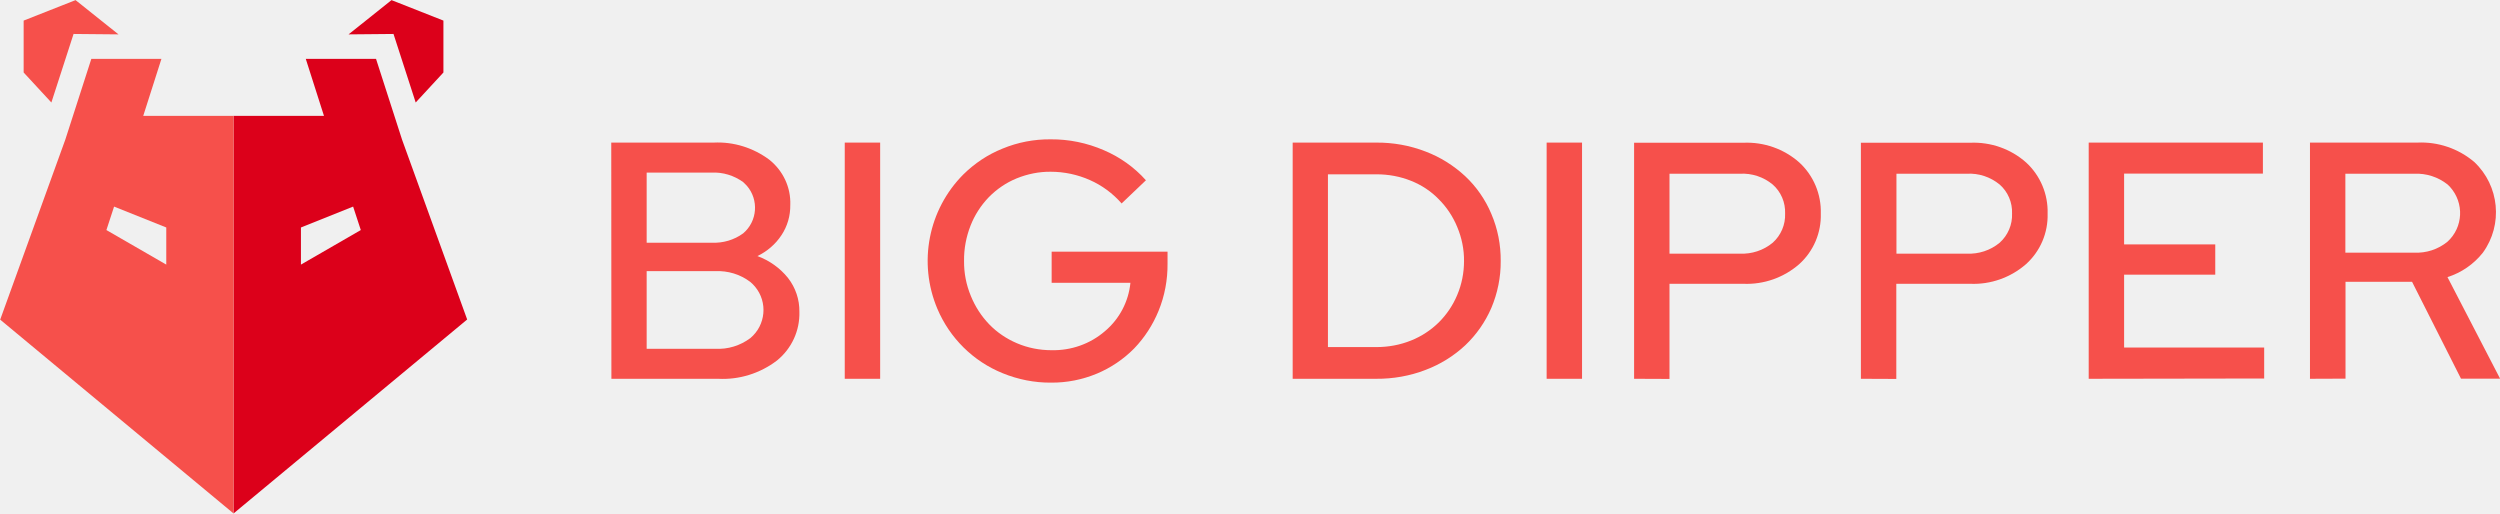
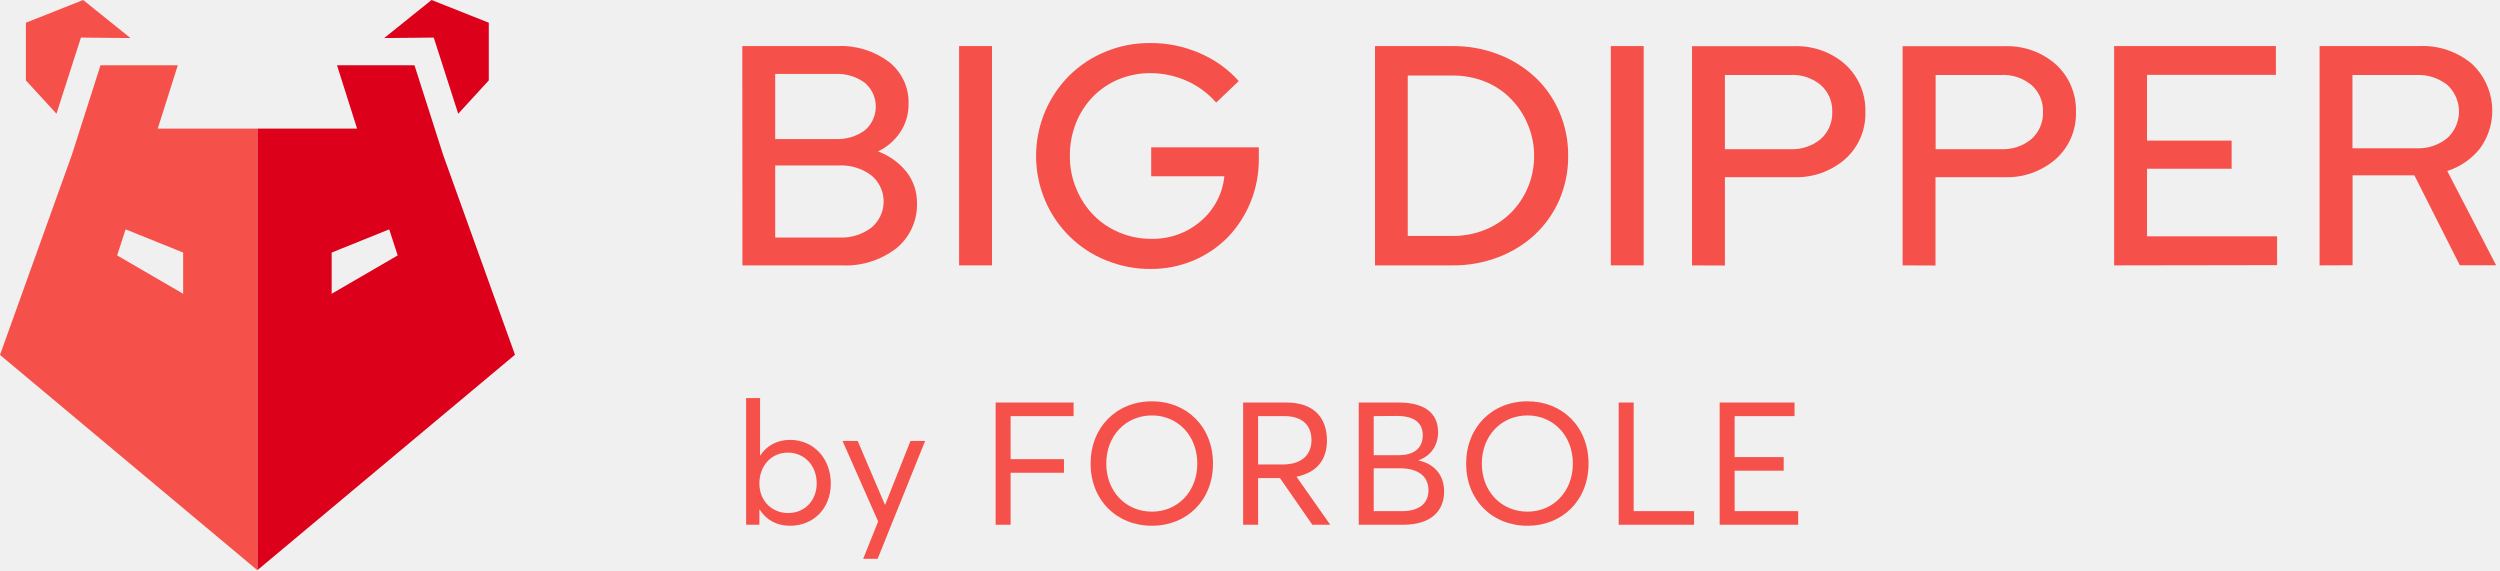
- <svg xmlns="http://www.w3.org/2000/svg" version="1.1" id="home" x="0px" y="0px" viewBox="0 0 175.81 36.11" style="enable-background:new 0 0 175.81 36.11;" xml:space="preserve">
-   <style type="text/css">
- 	.st0{fill:none;}
- 	.st1{stroke:#000000;stroke-width:0.14;stroke-miterlimit:10;}
- 	.st2{fill:#FD3B4C;}
- 	.st3{fill-rule:evenodd;clip-rule:evenodd;fill:#F4863B;}
- 	.st4{fill:#FFFFFF;}
- 	.st5{fill-rule:evenodd;clip-rule:evenodd;fill:#5C7BFC;}
- 	.st6{fill-rule:evenodd;clip-rule:evenodd;fill:#FEB92B;}
- 	.st7{fill-rule:evenodd;clip-rule:evenodd;fill:#3EAF66;}
- 	.st8{fill:#8F4DDB;}
- 	.st9{fill:#1D1E22;}
- 	.st10{fill:#FD565F;}
- 	.st11{fill:#25282D;}
- 	.st12{fill:#E6E6E6;}
- 	.st13{fill-rule:evenodd;clip-rule:evenodd;fill:#FD3B4C;}
- 	.st14{fill-rule:evenodd;clip-rule:evenodd;fill:#FFFFFF;}
- 	.st15{fill:#12B263;}
- 	.st16{fill:#3EAF66;}
- 	.st17{fill:#DC001A;}
- 	.st18{fill:#F6504B;}
- </style>
-   <g>
-     <g id="Group_20765_1_" transform="translate(11.553 9.938)">
-       <path id="Path_45208_3_" class="st17" d="M16.12-7.55l1.56,4.82l1.95-2.11v-3.65l-3.65-1.44l-3.02,2.41L16.12-7.55z" />
-       <path id="Path_45209_3_" class="st17" d="M16.72-0.12L16.72-0.12L14.89-5.8H9.95l1.28,4.01H4.87v27.96L21.3,12.53L16.72-0.12z     M9.61,8.67V6.06l3.67-1.47l0.54,1.65L9.61,8.67z" />
-       <path id="Path_45210_3_" class="st18" d="M-6.38-7.55l-1.56,4.82l-1.95-2.11v-3.65l3.65-1.44l3.02,2.41L-6.38-7.55z" />
-       <path id="Path_45211_3_" class="st18" d="M-1.48-1.79L-0.2-5.8h-4.93l-1.83,5.68l0,0l-4.58,12.66L4.87,26.17V-1.79L-1.48-1.79z     M0.14,8.67l-4.21-2.43l0.54-1.65l3.67,1.47V8.67z" />
-     </g>
-     <g id="Group_20766_1_" transform="translate(54.536 19.708)">
-       <path id="Path_45212_1_" class="st18" d="M-11.55-9.68h7.2c1.4-0.07,2.78,0.36,3.91,1.2c0.97,0.77,1.53,1.95,1.48,3.19    c0.01,0.75-0.2,1.49-0.62,2.12C0-2.53-0.59-2.03-1.27-1.7c0.84,0.31,1.59,0.84,2.15,1.54c0.53,0.68,0.81,1.51,0.8,2.37    C1.72,3.54,1.14,4.8,0.11,5.64c-1.19,0.91-2.66,1.37-4.15,1.29h-7.5L-11.55-9.68z M-4.5-7.57h-4.56v4.93h4.56    c0.8,0.04,1.59-0.19,2.23-0.66c1-0.85,1.11-2.35,0.26-3.34C-2.09-6.73-2.18-6.82-2.27-6.9C-2.92-7.37-3.7-7.61-4.5-7.57z     M-4.24,4.82c0.89,0.05,1.76-0.22,2.47-0.75c1.09-0.91,1.24-2.53,0.33-3.62c-0.1-0.12-0.21-0.23-0.33-0.33    c-0.71-0.54-1.58-0.8-2.47-0.76h-4.82v5.46H-4.24z" />
-       <path id="Path_45213_1_" class="st18" d="M4.87,6.93V-9.68h2.49V6.93H4.87z" />
-       <path id="Path_45214_1_" class="st18" d="M27.57-1.16c0.01,1.13-0.2,2.26-0.63,3.31c-0.4,0.98-0.98,1.88-1.72,2.65    c-0.74,0.75-1.63,1.35-2.6,1.76c-1.03,0.43-2.13,0.65-3.24,0.64c-1.17,0.01-2.32-0.22-3.4-0.66c-2.08-0.84-3.73-2.48-4.6-4.54    c-1.36-3.23-0.64-6.96,1.83-9.44c0.79-0.78,1.72-1.4,2.74-1.81c1.08-0.45,2.23-0.67,3.4-0.66c1.28-0.01,2.55,0.25,3.73,0.76    c1.13,0.48,2.15,1.2,2.97,2.12L24.34-5.4c-0.62-0.71-1.38-1.27-2.24-1.65c-0.86-0.38-1.8-0.58-2.74-0.58    c-0.83-0.01-1.65,0.16-2.41,0.47c-0.73,0.3-1.39,0.75-1.95,1.32c-0.55,0.57-0.99,1.25-1.28,1.99c-0.31,0.79-0.47,1.63-0.46,2.48    c-0.01,0.85,0.15,1.69,0.48,2.48c0.3,0.74,0.74,1.42,1.29,1.99c0.55,0.57,1.22,1.02,1.95,1.33c0.77,0.33,1.6,0.49,2.43,0.49    c1.38,0.03,2.72-0.44,3.76-1.34c1.02-0.86,1.66-2.08,1.79-3.4h-5.54v-2.19h8.15V-1.16z" />
-       <path id="Path_45215_1_" class="st18" d="M36.37,6.93V-9.68h5.87c1.19-0.01,2.37,0.2,3.48,0.63c1.03,0.39,1.97,0.98,2.78,1.73    c0.79,0.74,1.42,1.65,1.84,2.65c0.45,1.05,0.67,2.18,0.66,3.32c0.01,1.13-0.22,2.26-0.66,3.3c-0.43,0.99-1.05,1.88-1.83,2.62    c-0.8,0.75-1.75,1.34-2.78,1.73c-1.11,0.43-2.3,0.64-3.49,0.63L36.37,6.93z M42.27-7.45h-3.42V4.7h3.42    c0.83,0,1.65-0.15,2.42-0.46c0.73-0.29,1.4-0.73,1.96-1.28c0.55-0.55,0.99-1.2,1.29-1.92c0.32-0.75,0.48-1.57,0.48-2.38    c0.01-0.83-0.16-1.65-0.48-2.41c-0.3-0.73-0.74-1.39-1.29-1.94C46.1-6.26,45.43-6.7,44.7-6.99C43.93-7.3,43.1-7.45,42.27-7.45    L42.27-7.45z" />
-       <path id="Path_45216_1_" class="st18" d="M54.23,6.93V-9.68h2.49V6.93H54.23z" />
-       <path id="Path_45217_1_" class="st18" d="M60.38,6.93v-16.6h7.69c1.44-0.06,2.85,0.43,3.93,1.39c1,0.92,1.55,2.23,1.51,3.59    c0.04,1.35-0.51,2.65-1.52,3.56c-1.08,0.94-2.48,1.44-3.92,1.38h-5.2v6.69L60.38,6.93z M67.81-7.49h-4.94v5.62h4.94    c0.84,0.04,1.67-0.23,2.32-0.77c0.58-0.52,0.9-1.27,0.87-2.05c0.03-0.78-0.29-1.53-0.87-2.04C69.48-7.27,68.65-7.54,67.81-7.49z" />
-       <path id="Path_45218_1_" class="st18" d="M76.33,6.93v-16.6h7.69c1.44-0.06,2.85,0.43,3.93,1.39c1,0.92,1.55,2.23,1.51,3.59    c0.04,1.35-0.51,2.65-1.52,3.56c-1.08,0.94-2.48,1.44-3.92,1.38h-5.2v6.69L76.33,6.93z M83.77-7.49h-4.94v5.62h4.94    c0.84,0.04,1.67-0.23,2.32-0.77c0.58-0.52,0.9-1.27,0.87-2.05c0.03-0.78-0.29-1.53-0.87-2.04C85.43-7.27,84.61-7.54,83.77-7.49    L83.77-7.49z" />
-       <path id="Path_45219_1_" class="st18" d="M92.35,6.93V-9.68h12.25v2.18h-9.76v4.98h6.41v2.13h-6.41v5.12h9.85v2.18L92.35,6.93z" />
-       <path id="Path_45220_1_" class="st18" d="M107.91,6.93V-9.68h7.55c1.46-0.07,2.89,0.42,4,1.36c1.78,1.67,2.04,4.41,0.61,6.38    c-0.64,0.81-1.51,1.41-2.49,1.72l3.7,7.14h-2.75l-3.44-6.81h-4.68v6.81L107.91,6.93z M115.25-7.49h-4.85v5.55h4.84    c0.85,0.04,1.68-0.23,2.34-0.77c1.11-1.01,1.19-2.72,0.19-3.84c-0.06-0.06-0.12-0.13-0.19-0.19    C116.92-7.26,116.09-7.53,115.25-7.49L115.25-7.49z" />
-     </g>
-   </g>
+ <svg xmlns="http://www.w3.org/2000/svg" viewBox="0 0 228 52" fill="none">
+   <path d="M39.558 3.428L41.789 10.371L44.578 7.332V2.074L39.358 0L35.039 3.471L39.558 3.428Z" fill="#DC001A" />
+   <path d="M40.416 14.132L37.799 5.95H30.735L32.565 11.726H23.47V52L46.966 32.353L40.416 14.132ZM30.248 26.793V23.033L35.497 20.916L36.269 23.293L30.248 26.793Z" fill="#DC001A" />
+   <path d="M7.38 3.428L5.149 10.371L2.361 7.332V2.074L7.581 0L11.899 3.471L7.38 3.428Z" fill="#F6504B" />
+   <path d="M14.387 11.726L16.217 5.95H9.167L6.55 14.132L0 32.367L23.468 52V11.726H14.387ZM16.703 26.793L10.683 23.293L11.455 20.916L16.703 23.033V26.793V26.793Z" fill="#F6504B" />
+   <path d="M67.698 4.202H76.368C78.054 4.118 79.716 4.636 81.076 5.647C82.244 6.574 82.919 7.995 82.858 9.488C82.87 10.392 82.618 11.283 82.112 12.041C81.606 12.812 80.896 13.414 80.077 13.811C81.088 14.185 81.991 14.823 82.666 15.666C83.304 16.485 83.641 17.484 83.629 18.52C83.677 20.121 82.979 21.638 81.739 22.65C80.306 23.746 78.535 24.299 76.741 24.203H67.71L67.698 4.202ZM76.187 6.743H70.697V12.68H76.187C77.151 12.728 78.102 12.451 78.873 11.885C80.077 10.861 80.209 9.055 79.186 7.863C79.089 7.754 78.981 7.646 78.873 7.55C78.09 6.984 77.151 6.695 76.187 6.743ZM76.5 21.662C77.572 21.723 78.62 21.398 79.475 20.759C80.787 19.663 80.968 17.713 79.872 16.4C79.752 16.256 79.619 16.123 79.475 16.003C78.62 15.353 77.572 15.04 76.5 15.088H70.697V21.662H76.5Z" fill="#F6504B" />
+   <path d="M87.47 24.203V4.202H90.469V24.203H87.47Z" fill="#F6504B" />
+   <path d="M114.804 14.461C114.816 15.822 114.563 17.183 114.046 18.447C113.564 19.627 112.866 20.711 111.975 21.638C111.083 22.541 110.012 23.264 108.844 23.757C107.603 24.275 106.279 24.54 104.942 24.528C103.533 24.54 102.149 24.263 100.848 23.733C98.344 22.722 96.357 20.747 95.309 18.266C93.671 14.377 94.538 9.885 97.513 6.899C98.464 5.96 99.584 5.213 100.812 4.72C102.113 4.178 103.497 3.913 104.906 3.925C106.447 3.913 107.977 4.226 109.398 4.84C110.758 5.418 111.987 6.285 112.974 7.393L110.915 9.356C110.168 8.501 109.253 7.826 108.218 7.369C107.182 6.911 106.05 6.67 104.918 6.67C103.919 6.658 102.931 6.863 102.016 7.236C101.137 7.598 100.342 8.139 99.668 8.826C99.006 9.512 98.476 10.331 98.127 11.222C97.754 12.173 97.561 13.185 97.573 14.208C97.561 15.232 97.754 16.243 98.151 17.195C98.512 18.086 99.042 18.905 99.704 19.591C100.367 20.277 101.173 20.819 102.052 21.192C102.98 21.59 103.979 21.782 104.978 21.782C106.64 21.819 108.254 21.253 109.506 20.169C110.734 19.133 111.505 17.664 111.661 16.075H104.99V13.438H114.804V14.461Z" fill="#F6504B" />
+   <path d="M125.401 24.203V4.202H132.469C133.902 4.19 135.323 4.443 136.66 4.961C137.9 5.43 139.032 6.141 140.007 7.044C140.958 7.935 141.717 9.031 142.223 10.235C142.765 11.499 143.03 12.86 143.018 14.233C143.03 15.593 142.753 16.954 142.223 18.206C141.705 19.398 140.958 20.47 140.019 21.361C139.056 22.264 137.912 22.975 136.672 23.444C135.335 23.962 133.902 24.215 132.469 24.203H125.401ZM132.505 6.887H128.387V21.518H132.505C133.505 21.518 134.492 21.337 135.419 20.964C136.298 20.615 137.105 20.085 137.78 19.422C138.442 18.76 138.972 17.977 139.333 17.11C139.718 16.207 139.911 15.22 139.911 14.245C139.923 13.245 139.718 12.258 139.333 11.343C138.972 10.464 138.442 9.669 137.78 9.007C137.117 8.32 136.31 7.79 135.431 7.441C134.504 7.068 133.505 6.887 132.505 6.887Z" fill="#F6504B" />
+   <path d="M146.907 24.203V4.202H149.905V24.203H146.907Z" fill="#F6504B" />
+   <path d="M154.312 24.203V4.214H163.572C165.306 4.142 167.004 4.732 168.305 5.888C169.509 6.996 170.171 8.573 170.123 10.211C170.171 11.836 169.509 13.402 168.293 14.497C166.992 15.629 165.306 16.231 163.572 16.159H157.311V24.215L154.312 24.203ZM163.259 6.839H157.311V13.606H163.259C164.271 13.655 165.27 13.329 166.053 12.679C166.751 12.053 167.137 11.15 167.101 10.211C167.137 9.271 166.751 8.368 166.053 7.754C165.27 7.104 164.271 6.779 163.259 6.839Z" fill="#F6504B" />
+   <path d="M173.519 24.203V4.214H182.779C184.513 4.142 186.211 4.732 187.511 5.888C188.715 6.996 189.377 8.573 189.329 10.211C189.377 11.836 188.715 13.402 187.499 14.497C186.198 15.629 184.513 16.231 182.779 16.159H176.517V24.215L173.519 24.203ZM182.478 6.839H176.529V13.606H182.478C183.489 13.655 184.489 13.329 185.271 12.679C185.97 12.053 186.355 11.15 186.319 10.211C186.355 9.271 185.97 8.368 185.271 7.754C184.477 7.104 183.489 6.779 182.478 6.839Z" fill="#F6504B" />
+   <path d="M192.809 24.203V4.202H207.56V6.827H195.808V12.824H203.526V15.389H195.808V21.554H207.668V24.179L192.809 24.203Z" fill="#F6504B" />
+   <path d="M211.546 24.203V4.202H220.637C222.395 4.117 224.117 4.708 225.454 5.839C227.597 7.85 227.91 11.15 226.188 13.522C225.417 14.497 224.37 15.22 223.19 15.593L227.645 24.191H224.334L220.191 15.99H214.556V24.191L211.546 24.203ZM220.384 6.839H214.544V13.522H220.372C221.396 13.57 222.395 13.245 223.19 12.595C224.526 11.379 224.623 9.319 223.419 7.971C223.346 7.899 223.274 7.814 223.19 7.742C222.395 7.116 221.396 6.791 220.384 6.839Z" fill="#F6504B" />
+   <path d="M72.05 47.95C74.153 47.95 75.77 46.412 75.77 44.088C75.77 41.828 74.216 40.117 72.05 40.117C70.888 40.117 69.915 40.635 69.334 41.545H69.318V36.302H68.047V47.856H69.256V46.474H69.287C69.852 47.385 70.794 47.95 72.05 47.95ZM71.877 46.788C70.417 46.788 69.256 45.705 69.256 44.088C69.256 42.519 70.307 41.278 71.862 41.278C73.306 41.278 74.483 42.393 74.483 44.088C74.483 45.627 73.416 46.788 71.877 46.788Z" fill="#F6504B" />
+   <path d="M78.721 50.964H80.04L84.373 40.211H83.038L80.731 46.019H80.699L78.219 40.211H76.838L80.087 47.558L78.721 50.964Z" fill="#F6504B" />
+   <path d="M90.801 47.856H92.167V43.115H97.033V41.875H92.167V37.95H97.912V36.71H90.801V47.856Z" fill="#F6504B" />
+   <path d="M105.067 47.95C108.191 47.95 110.624 45.674 110.624 42.283C110.624 38.877 108.191 36.6 105.067 36.6C101.817 36.6 99.463 38.971 99.463 42.283C99.463 45.595 101.817 47.95 105.067 47.95ZM105.067 46.663C102.649 46.663 100.891 44.795 100.891 42.283C100.891 39.756 102.649 37.888 105.067 37.888C107.374 37.888 109.195 39.693 109.195 42.283C109.195 44.858 107.374 46.663 105.067 46.663Z" fill="#F6504B" />
+   <path d="M113.374 47.856H114.74V43.602H116.733L119.685 47.856H121.317L118.24 43.476C119.999 43.115 121.019 42.032 121.019 40.164C121.019 38.186 119.904 36.71 117.33 36.71H113.374V47.856ZM114.74 42.361V37.95H117.142C118.68 37.95 119.606 38.704 119.606 40.132C119.606 41.42 118.806 42.361 116.953 42.361H114.74Z" fill="#F6504B" />
+   <path d="M123.917 47.856H127.983C130.51 47.856 131.703 46.6 131.703 44.826C131.703 43.209 130.683 42.267 129.38 42V41.969C130.589 41.545 131.154 40.509 131.154 39.426C131.154 37.526 129.725 36.71 127.559 36.71H123.917V47.856ZM125.283 41.514V37.95L127.418 37.935C129.05 37.935 129.757 38.625 129.757 39.693C129.757 41.043 128.721 41.514 127.575 41.514H125.283ZM125.283 46.616V42.707H127.653C129.38 42.707 130.275 43.46 130.275 44.716C130.275 46.003 129.317 46.616 127.857 46.616H125.283Z" fill="#F6504B" />
+   <path d="M139.317 47.95C142.441 47.95 144.874 45.674 144.874 42.283C144.874 38.877 142.441 36.6 139.317 36.6C136.067 36.6 133.713 38.971 133.713 42.283C133.713 45.595 136.067 47.95 139.317 47.95ZM139.317 46.663C136.899 46.663 135.141 44.795 135.141 42.283C135.141 39.756 136.899 37.888 139.317 37.888C141.624 37.888 143.445 39.693 143.445 42.283C143.445 44.858 141.624 46.663 139.317 46.663Z" fill="#F6504B" />
+   <path d="M147.624 47.856H154.5V46.616H148.99V36.71H147.624V47.856Z" fill="#F6504B" />
+   <path d="M156.833 47.856H163.992V46.616H158.199V42.927H162.673V41.687H158.199V37.95H163.662V36.71H156.833V47.856Z" fill="#F6504B" />
</svg>
